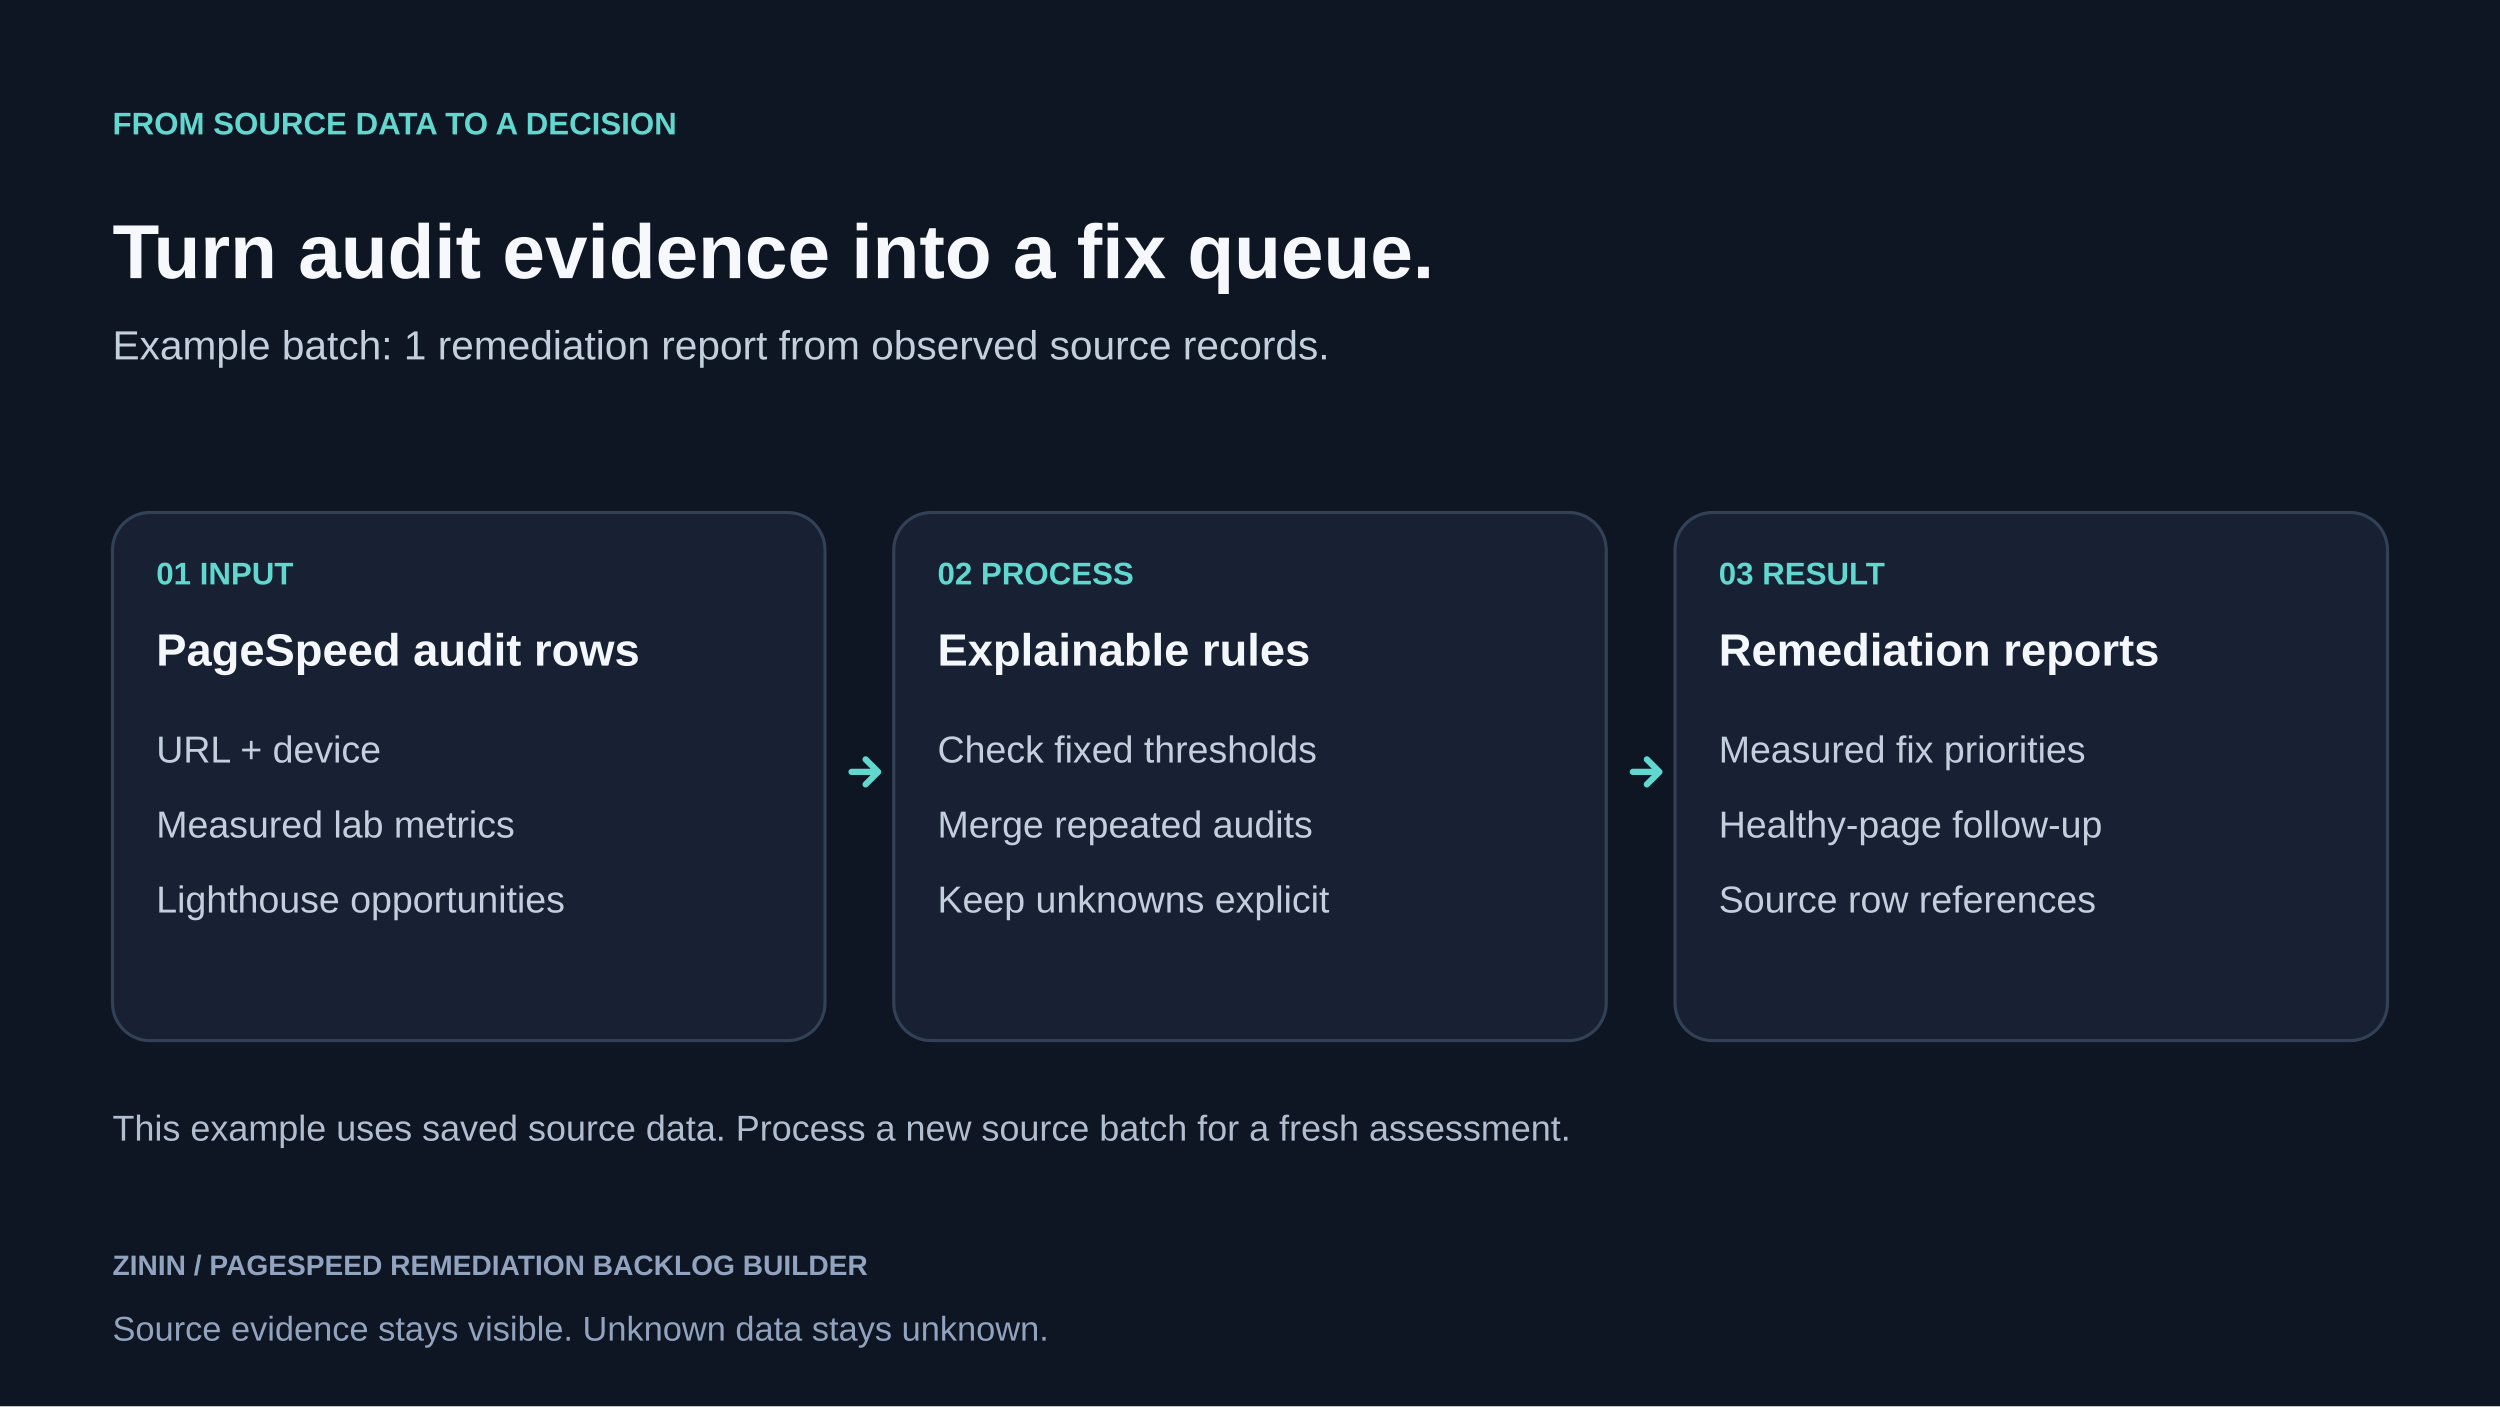
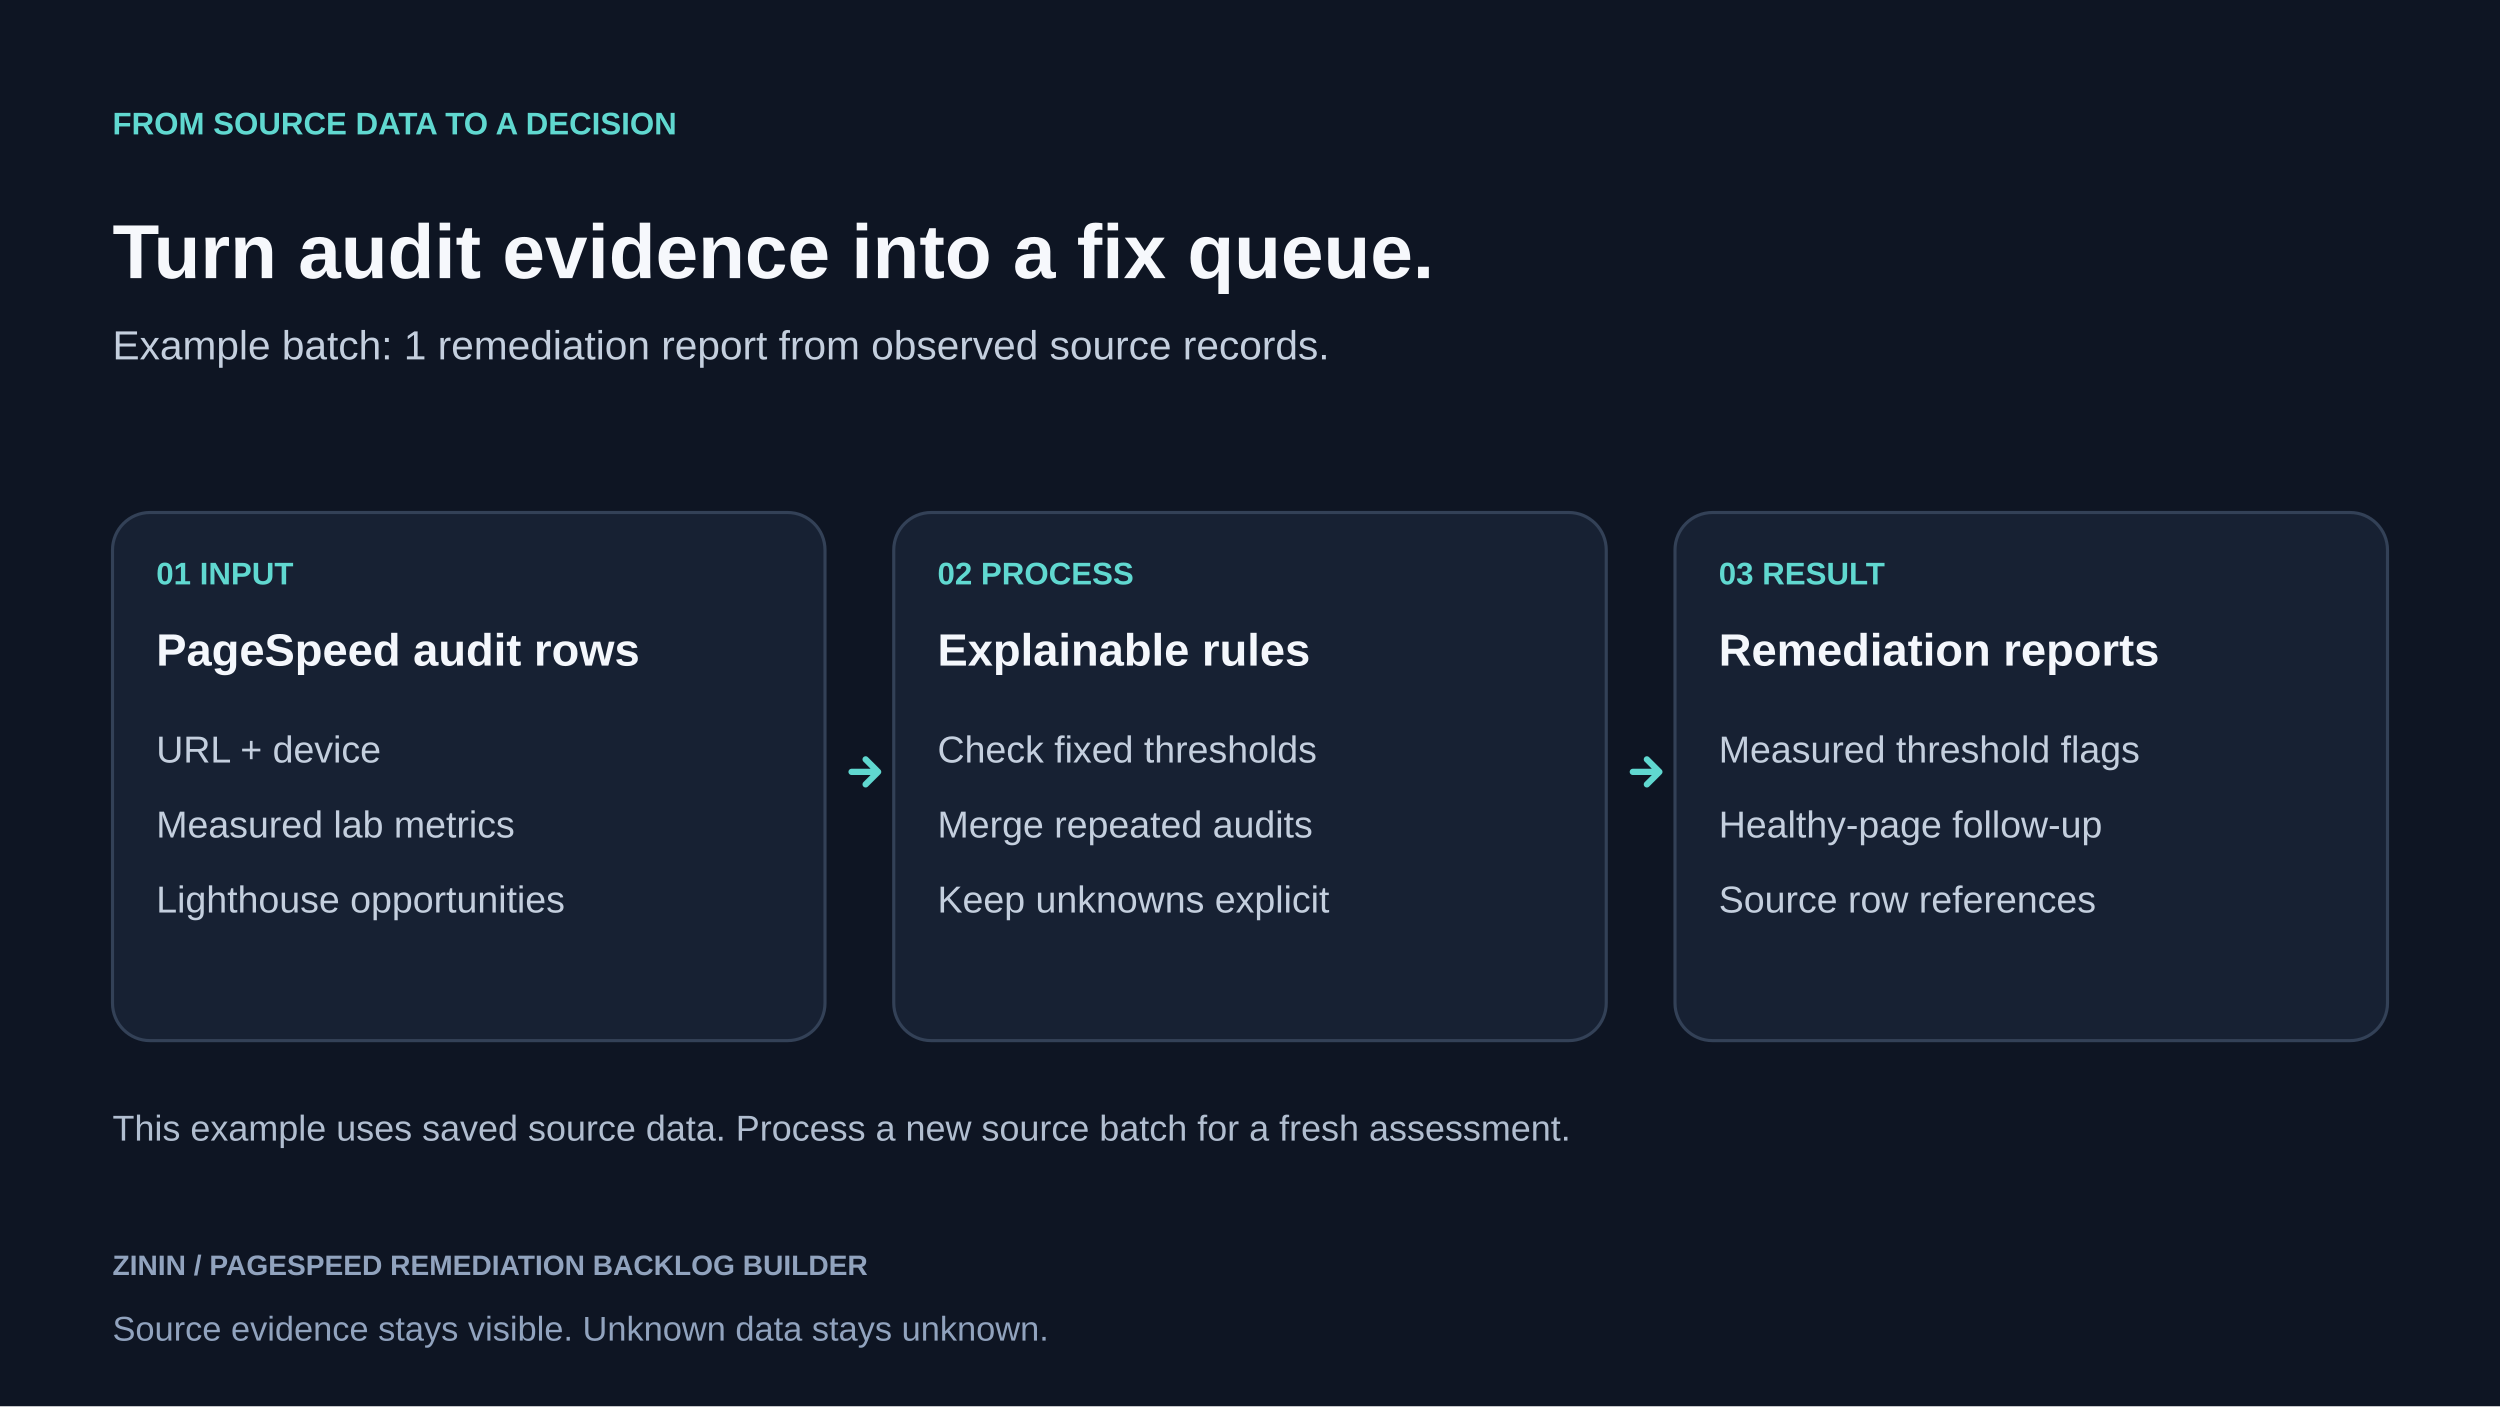
<svg xmlns="http://www.w3.org/2000/svg" width="1600" height="900" viewBox="0 0 1600 900">
  <rect width="1600" height="900" fill="#0E1523" />
  <g font-family="Arial,Helvetica,sans-serif">
    <text x="72" y="86" font-size="20" fill="#60D8D0" font-weight="700">FROM SOURCE DATA TO A DECISION</text>
    <text x="72" y="178" font-size="49" fill="#F6F8FC" font-weight="700">Turn audit evidence into a fix queue.</text>
    <text x="72" y="230" font-size="26" fill="#C4CFDE" font-weight="400">Example batch: 1 remediation report from observed source records.</text>
    <rect x="72" y="328" width="456" height="338" rx="24" fill="#172133" stroke="#334157" stroke-width="2" />
    <text x="100" y="374" font-size="20" fill="#60D8D0" font-weight="700">01  INPUT</text>
    <text x="100" y="426" font-size="29" fill="#F4F7FC" font-weight="700">PageSpeed audit rows</text>
    <text x="100" y="488" font-size="24" fill="#C4CFDE" font-weight="400">URL + device</text>
    <text x="100" y="536" font-size="24" fill="#C4CFDE" font-weight="400">Measured lab metrics</text>
    <text x="100" y="584" font-size="24" fill="#C4CFDE" font-weight="400">Lighthouse opportunities</text>
    <rect x="572" y="328" width="456" height="338" rx="24" fill="#172133" stroke="#334157" stroke-width="2" />
    <text x="600" y="374" font-size="20" fill="#60D8D0" font-weight="700">02  PROCESS</text>
    <text x="600" y="426" font-size="29" fill="#F4F7FC" font-weight="700">Explainable rules</text>
    <text x="600" y="488" font-size="24" fill="#C4CFDE" font-weight="400">Check fixed thresholds</text>
    <text x="600" y="536" font-size="24" fill="#C4CFDE" font-weight="400">Merge repeated audits</text>
    <text x="600" y="584" font-size="24" fill="#C4CFDE" font-weight="400">Keep unknowns explicit</text>
    <rect x="1072" y="328" width="456" height="338" rx="24" fill="#172133" stroke="#334157" stroke-width="2" />
    <text x="1100" y="374" font-size="20" fill="#60D8D0" font-weight="700">03  RESULT</text>
    <text x="1100" y="426" font-size="29" fill="#F4F7FC" font-weight="700">Remediation reports</text>
-     <text x="1100" y="488" font-size="24" fill="#C4CFDE" font-weight="400">Measured fix priorities</text>
+     <text x="1100" y="488" font-size="24" fill="#C4CFDE" font-weight="400">Measured threshold flags</text>
    <text x="1100" y="536" font-size="24" fill="#C4CFDE" font-weight="400">Healthy-page follow-up</text>
    <text x="1100" y="584" font-size="24" fill="#C4CFDE" font-weight="400">Source row references</text>
    <path d="M545 494h16m-7-8 8 8-8 8" fill="none" stroke="#60D8D0" stroke-width="4" stroke-linecap="round" stroke-linejoin="round" />
    <path d="M1045 494h16m-7-8 8 8-8 8" fill="none" stroke="#60D8D0" stroke-width="4" stroke-linecap="round" stroke-linejoin="round" />
    <text x="72" y="730" font-size="23" fill="#B1BED0" font-weight="400">This example uses saved source data. Process a new source batch for a fresh assessment.</text>
    <text x="72" y="816" font-size="18" fill="#91A3BE" font-weight="700">ZININ  /  PAGESPEED REMEDIATION BACKLOG BUILDER</text>
    <text x="72" y="858" font-size="22" fill="#91A3BE" font-weight="400">Source evidence stays visible. Unknown data stays unknown.</text>
  </g>
</svg>
